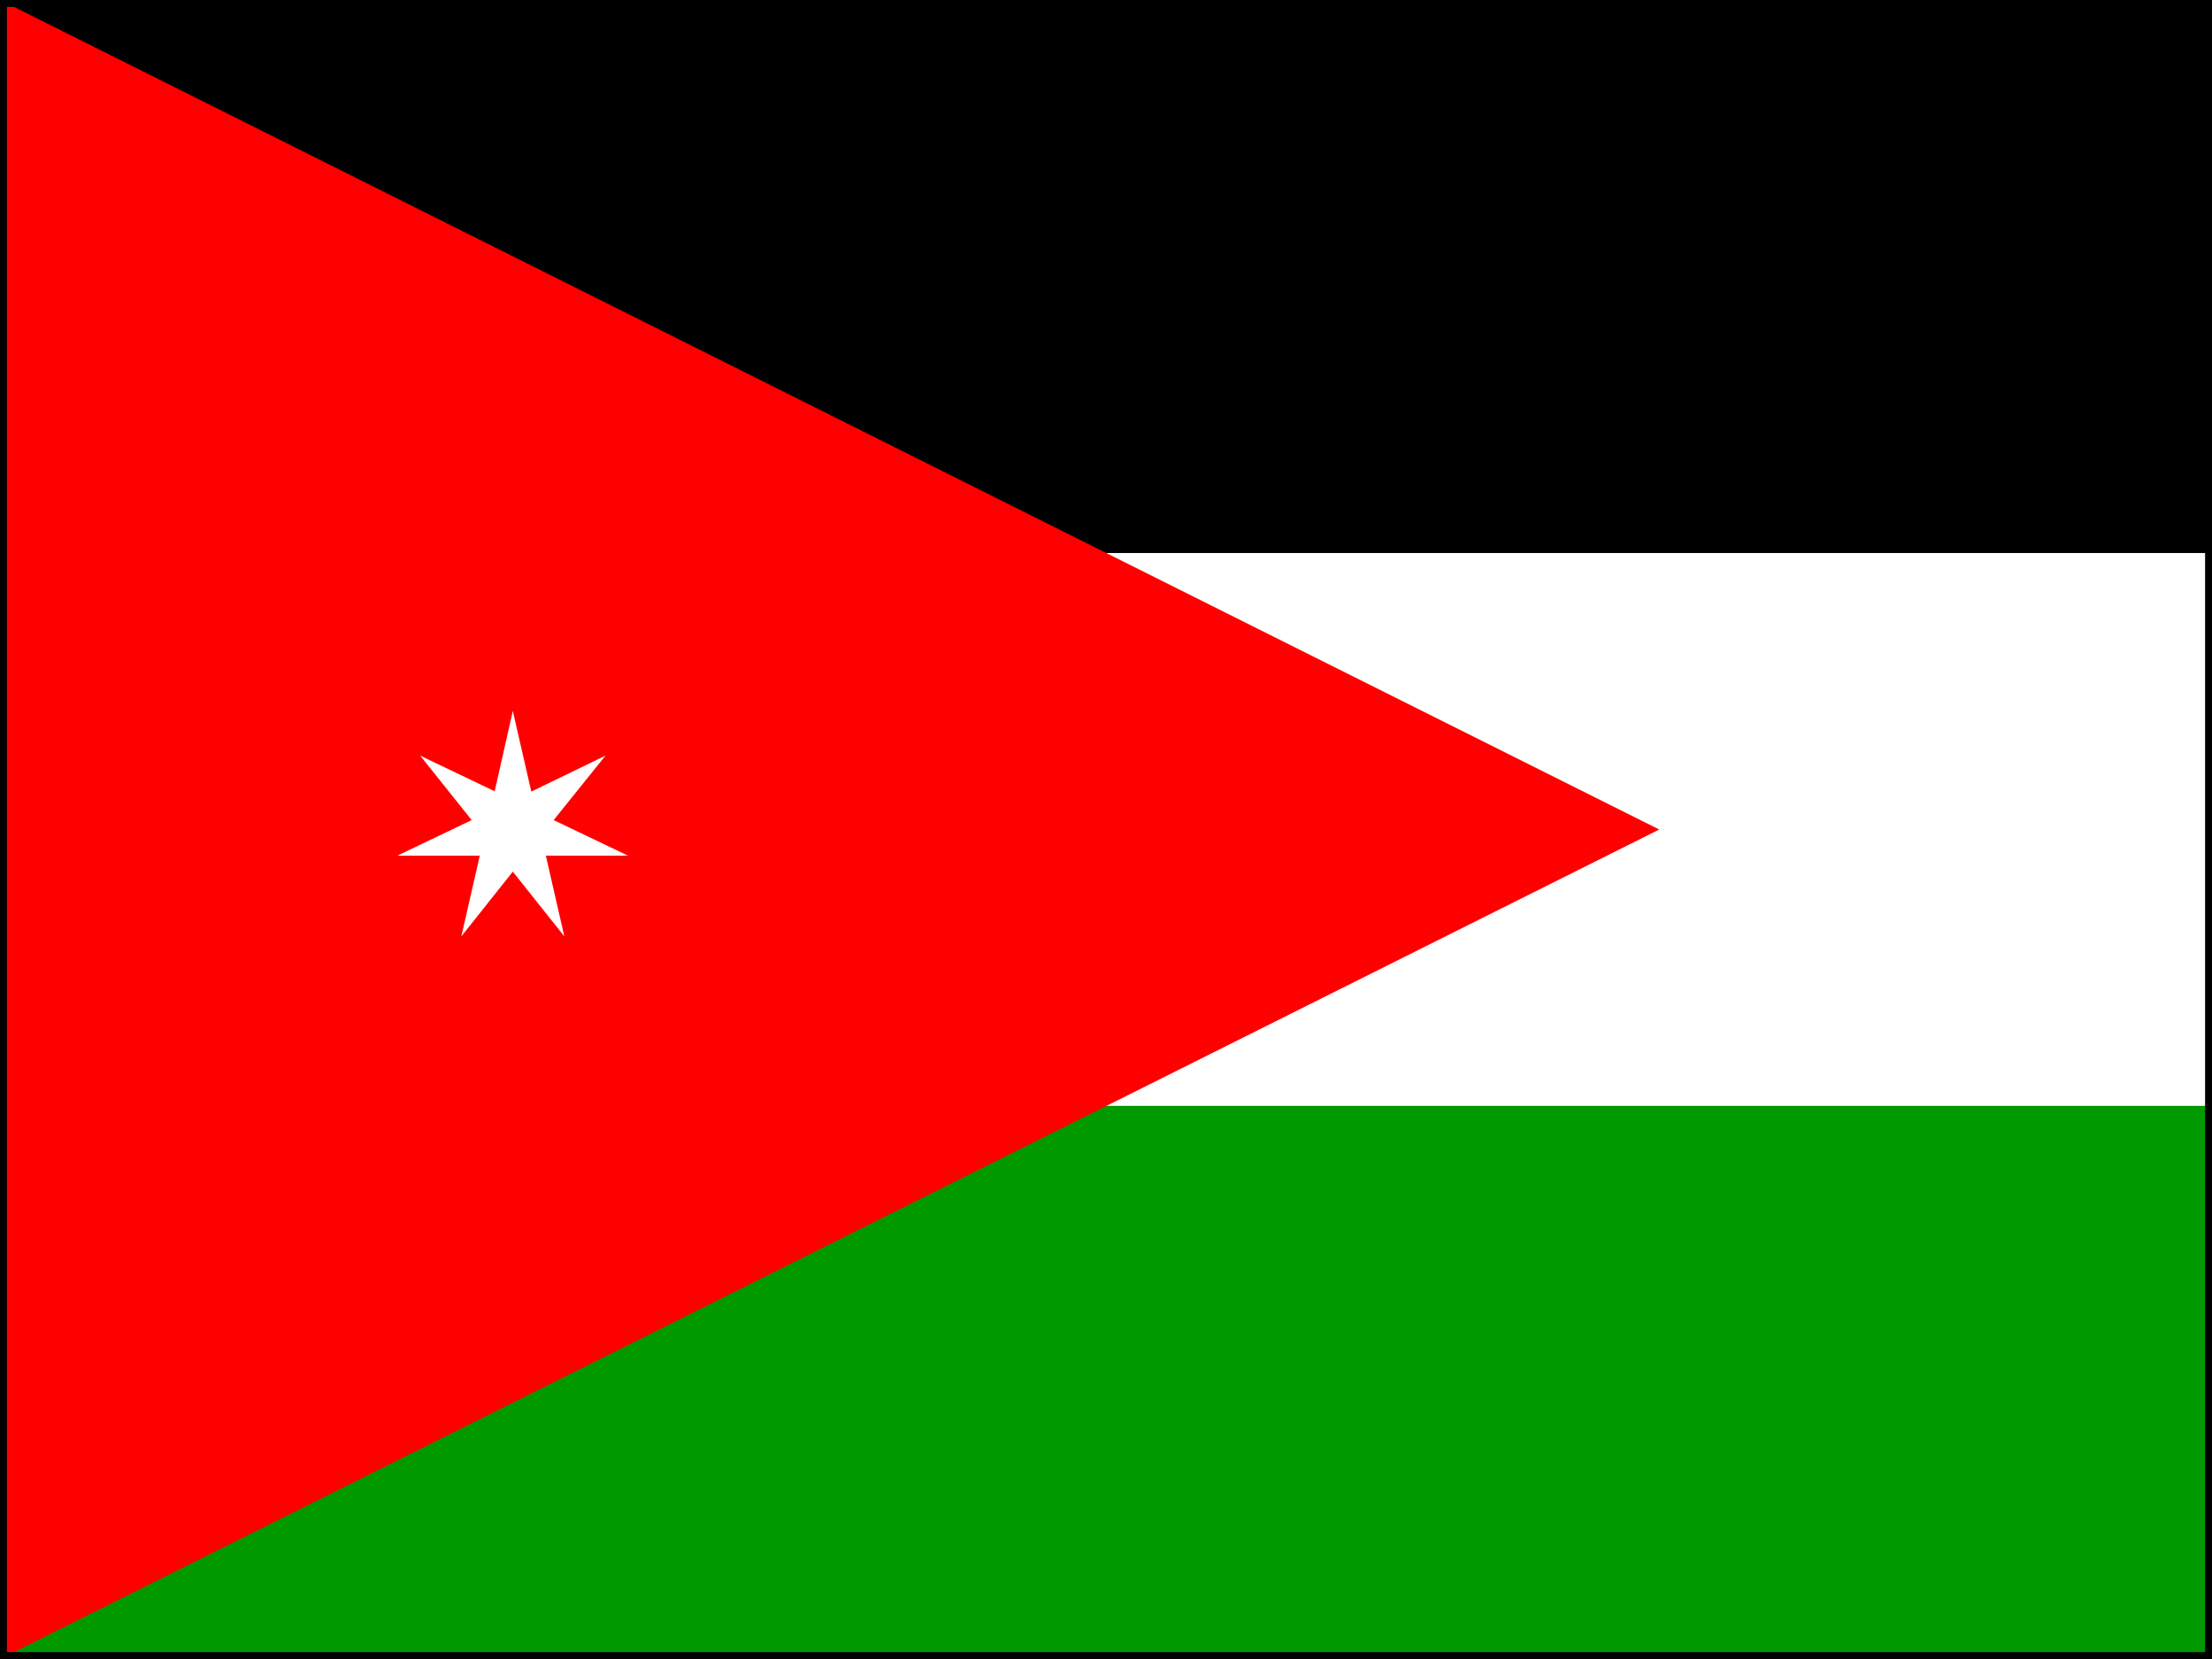
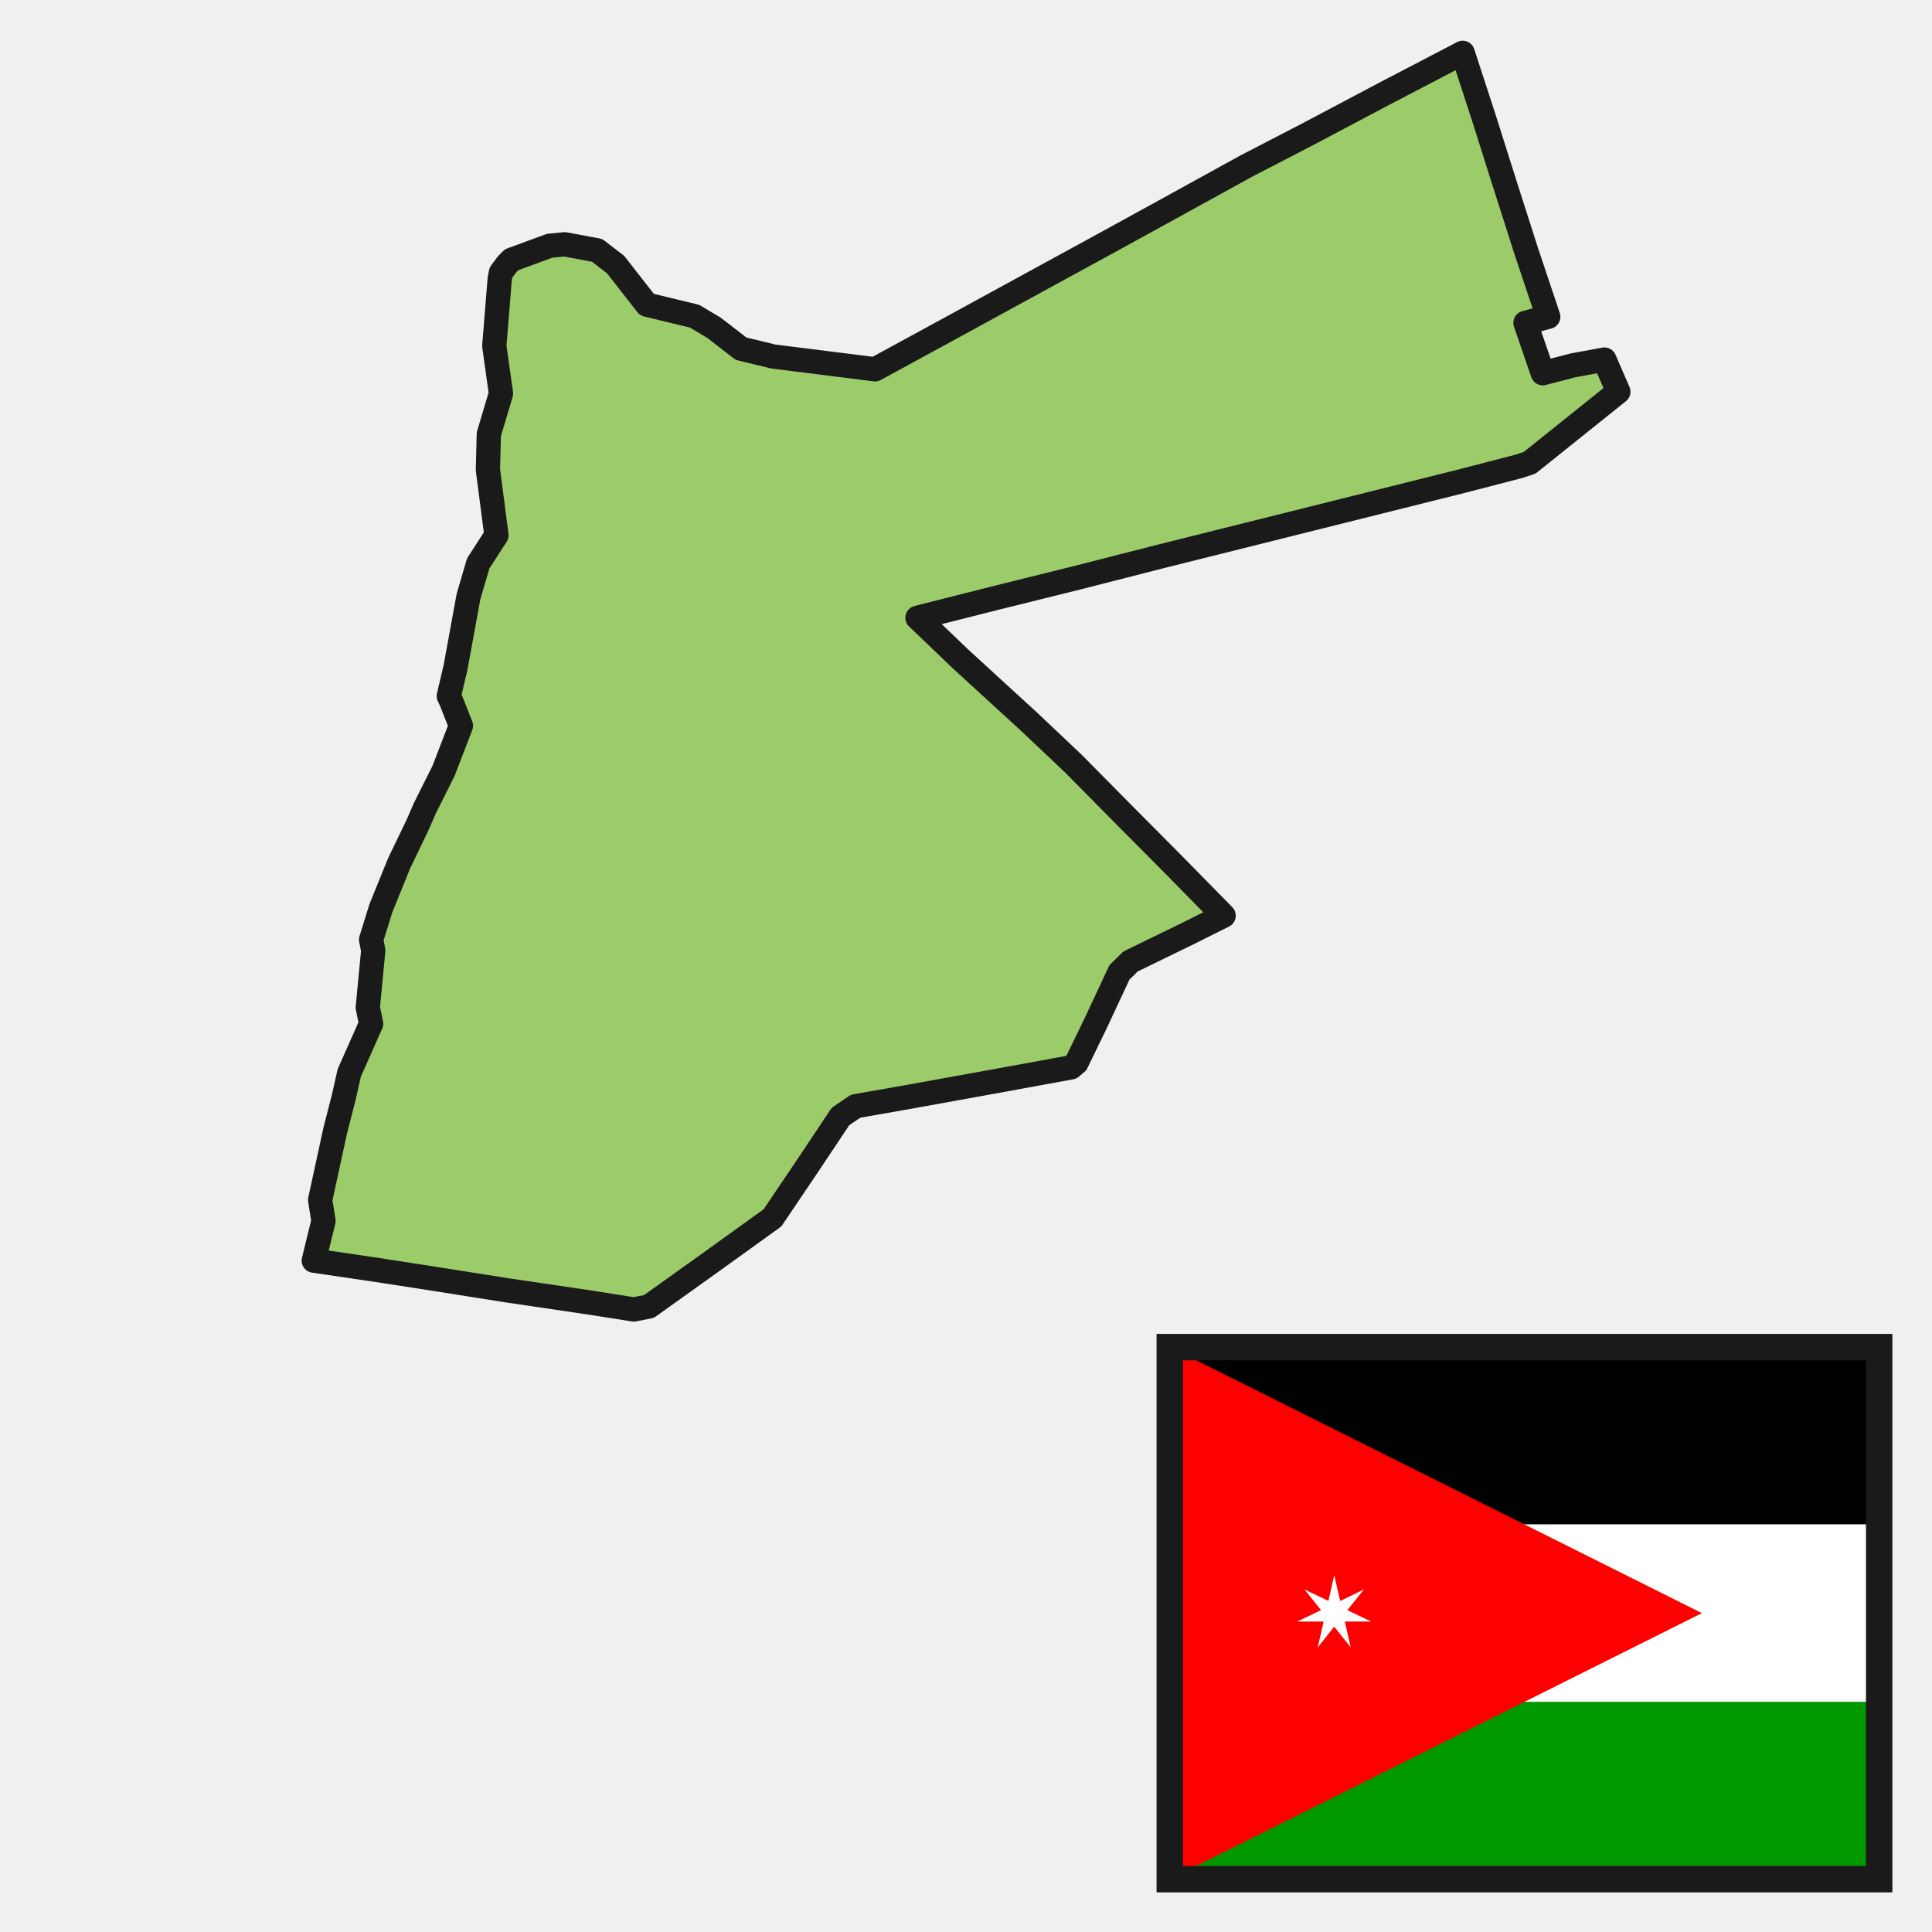
- <svg xmlns="http://www.w3.org/2000/svg" id="flag-icons-jo" viewBox="0 0 640 480">
-   <defs>
-     <clipPath id="jo-a">
-       <path fill-opacity=".7" d="M-117.8 0h682.6v512h-682.6z" />
-     </clipPath>
-   </defs>
-   <g clip-path="url(#jo-a)" transform="translate(110.5)scale(.9375)">
-     <g fill-rule="evenodd" stroke-width="1pt">
-       <path fill="#000001" d="M-117.8 0h1024v170.7h-1024z" />
-       <path fill="#fff" d="M-117.8 170.7h1024v170.6h-1024z" />
-       <path fill="#090" d="M-117.8 341.3h1024V512h-1024z" />
-       <path fill="red" d="m-117.8 512 512-256-512-256z" />
-       <path fill="#fff" d="m24.5 289 5.7-24.9H4.7l23-11-15.9-19.9 23 11 5.6-24.8 5.7 24.9L69 233.2l-16 19.9 23 11H50.6l5.7 24.9-15.9-20z" />
+ <svg xmlns="http://www.w3.org/2000/svg" viewBox="0 0 512 512">
+   <g transform="translate(50.19 -25.31) scale(0.804)">
+     <path d="M 123.7 112.0 L 134.4 114.0 L 140.5 118.7 L 150.8 131.9 L 166.5 135.7 L 172.9 139.5 L 181.8 146.4 L 192.5 149.0 L 226.0 153.2 L 252.8 138.6 L 275.3 126.3 L 301.3 112.1 L 318.8 102.5 L 348.4 86.2 L 368.3 75.9 L 394.0 62.3 L 419.7 48.9 L 426.8 70.7 L 433.6 92.2 L 440.7 114.4 L 447.9 135.9 L 440.4 137.9 L 446.1 154.5 L 456.1 151.9 L 466.4 150.0 L 471.0 160.6 L 456.4 172.3 L 441.8 184.0 L 438.2 185.2 L 419.3 190.1 L 380.1 199.9 L 354.1 206.4 L 320.5 214.8 L 292.7 221.9 L 265.3 228.7 L 240.0 235.1 L 254.2 248.7 L 276.7 269.3 L 291.3 283.1 L 308.8 300.8 L 324.5 316.6 L 340.9 333.3 L 329.5 339.0 L 310.2 348.4 L 308.4 350.2 L 306.6 351.9 L 298.8 368.6 L 292.4 381.8 L 290.6 383.3 L 263.8 388.2 L 236.7 393.1 L 219.6 396.1 L 214.6 399.5 L 203.6 416.0 L 192.2 432.9 L 172.9 446.8 L 151.5 462.1 L 146.5 463.1 L 131.2 460.7 L 104.8 456.8 L 79.5 452.8 L 62.0 450.1 L 41.0 447.0 L 44.2 433.9 L 43.1 427.0 L 48.1 404.0 L 50.9 393.1 L 52.7 385.1 L 59.9 368.9 L 58.8 363.6 L 60.6 344.8 L 59.9 341.2 L 63.1 330.9 L 69.1 316.1 L 75.2 303.4 L 77.7 297.7 L 83.8 285.5 L 89.5 270.7 L 86.3 262.6 L 85.5 260.9 L 87.7 251.6 L 90.5 236.3 L 92.0 228.1 L 95.2 217.2 L 101.2 207.9 L 98.4 186.3 L 98.7 174.6 L 102.7 161.2 L 100.5 145.5 L 102.3 123.3 L 102.7 121.3 L 104.8 118.5 L 106.2 117.1 L 118.7 112.5 L 123.7 112.0 Z" fill="#9ccb6a" stroke="#1a1a1a" stroke-width="8" stroke-linejoin="round" fill-rule="evenodd" />
+   </g>
+   <rect x="310" y="357" width="188" height="141" fill="#ffffff" />
+   <g transform="translate(310 357) scale(0.29375)">
+     <defs>
+       <clipPath id="jo-a">
+         <path fill-opacity=".7" d="M-117.8 0h682.6v512h-682.6z" />
+       </clipPath>
+     </defs>
+     <g clip-path="url(#jo-a)" transform="translate(110.5)scale(.9375)">
+       <g fill-rule="evenodd" stroke-width="1pt">
+         <path fill="#000001" d="M-117.8 0h1024v170.7h-1024z" />
+         <path fill="#fff" d="M-117.8 170.7h1024v170.6h-1024z" />
+         <path fill="#090" d="M-117.8 341.3h1024V512h-1024z" />
+         <path fill="red" d="m-117.8 512 512-256-512-256z" />
+         <path fill="#fff" d="m24.5 289 5.7-24.9H4.7l23-11-15.9-19.9 23 11 5.6-24.8 5.7 24.9L69 233.2l-16 19.9 23 11H50.6l5.7 24.9-15.9-20z" />
+       </g>
    </g>
+     <rect x="1" y="1" width="638" height="478" fill="none" stroke="#000000" stroke-width="2" />
  </g>
-   <rect x="1" y="1" width="638" height="478" fill="none" stroke="#000000" stroke-width="2" />
+   <rect x="310" y="357" width="188" height="141" fill="none" stroke="#1a1a1a" stroke-width="7" />
</svg>
